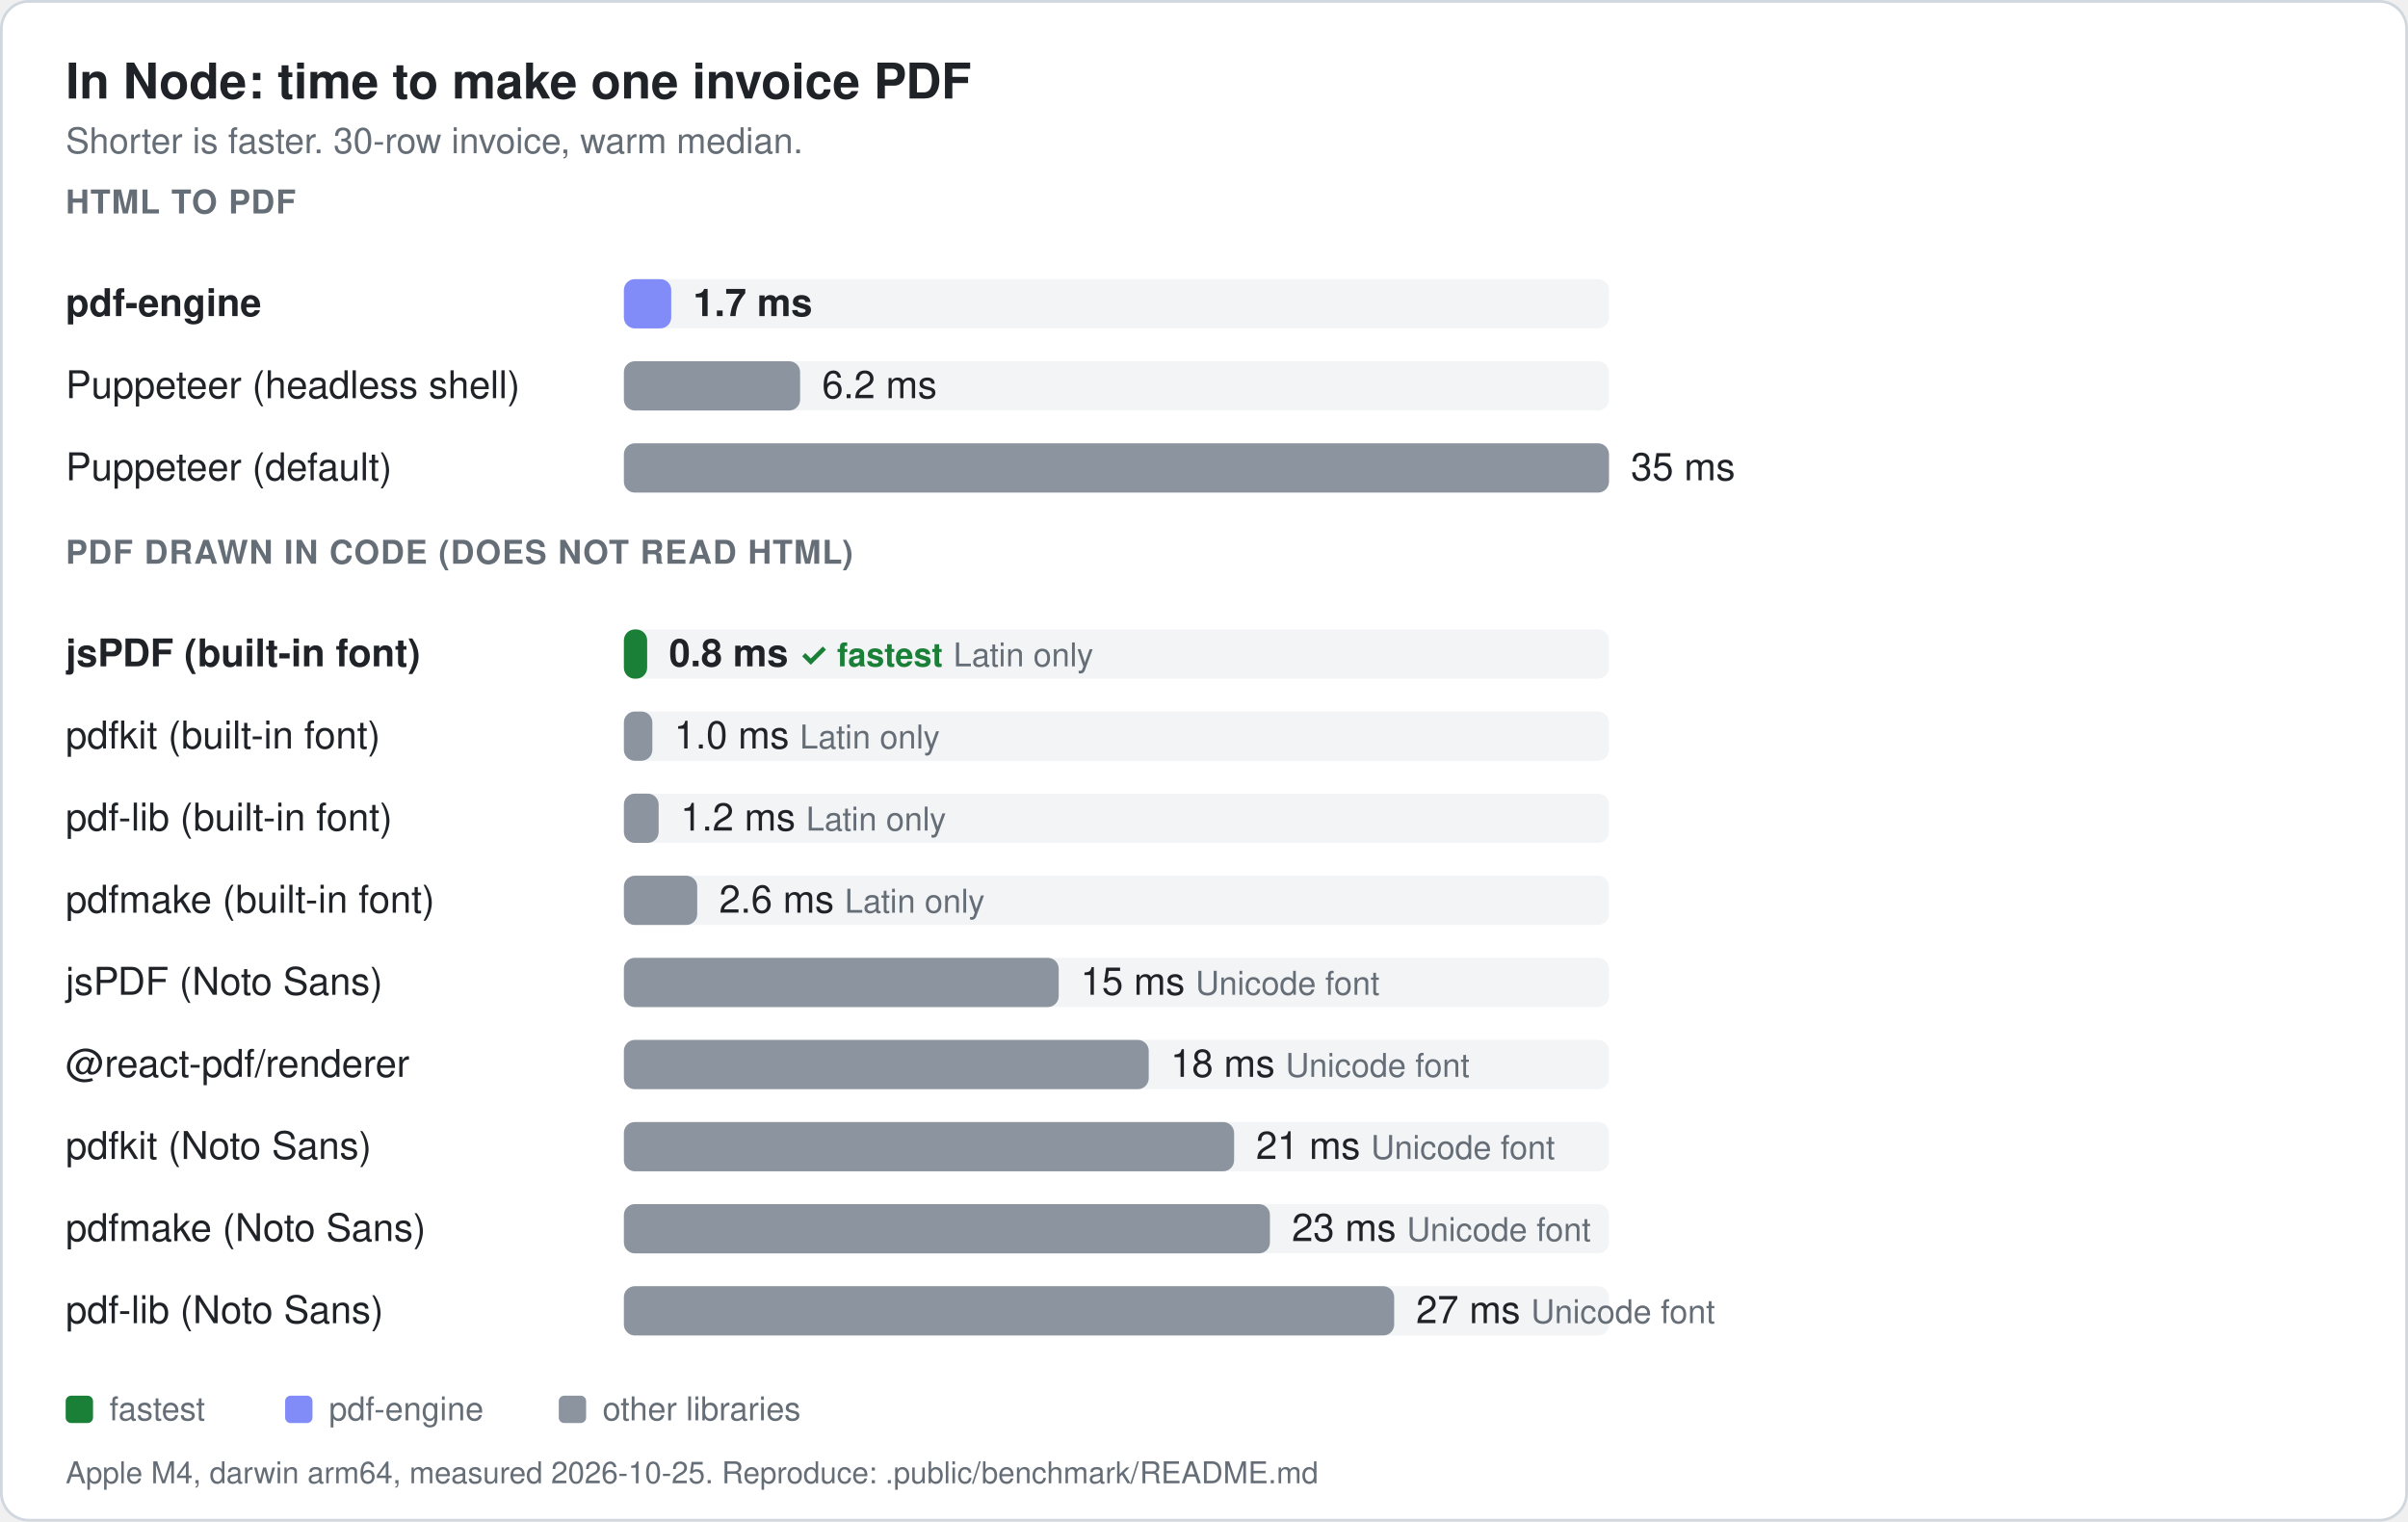
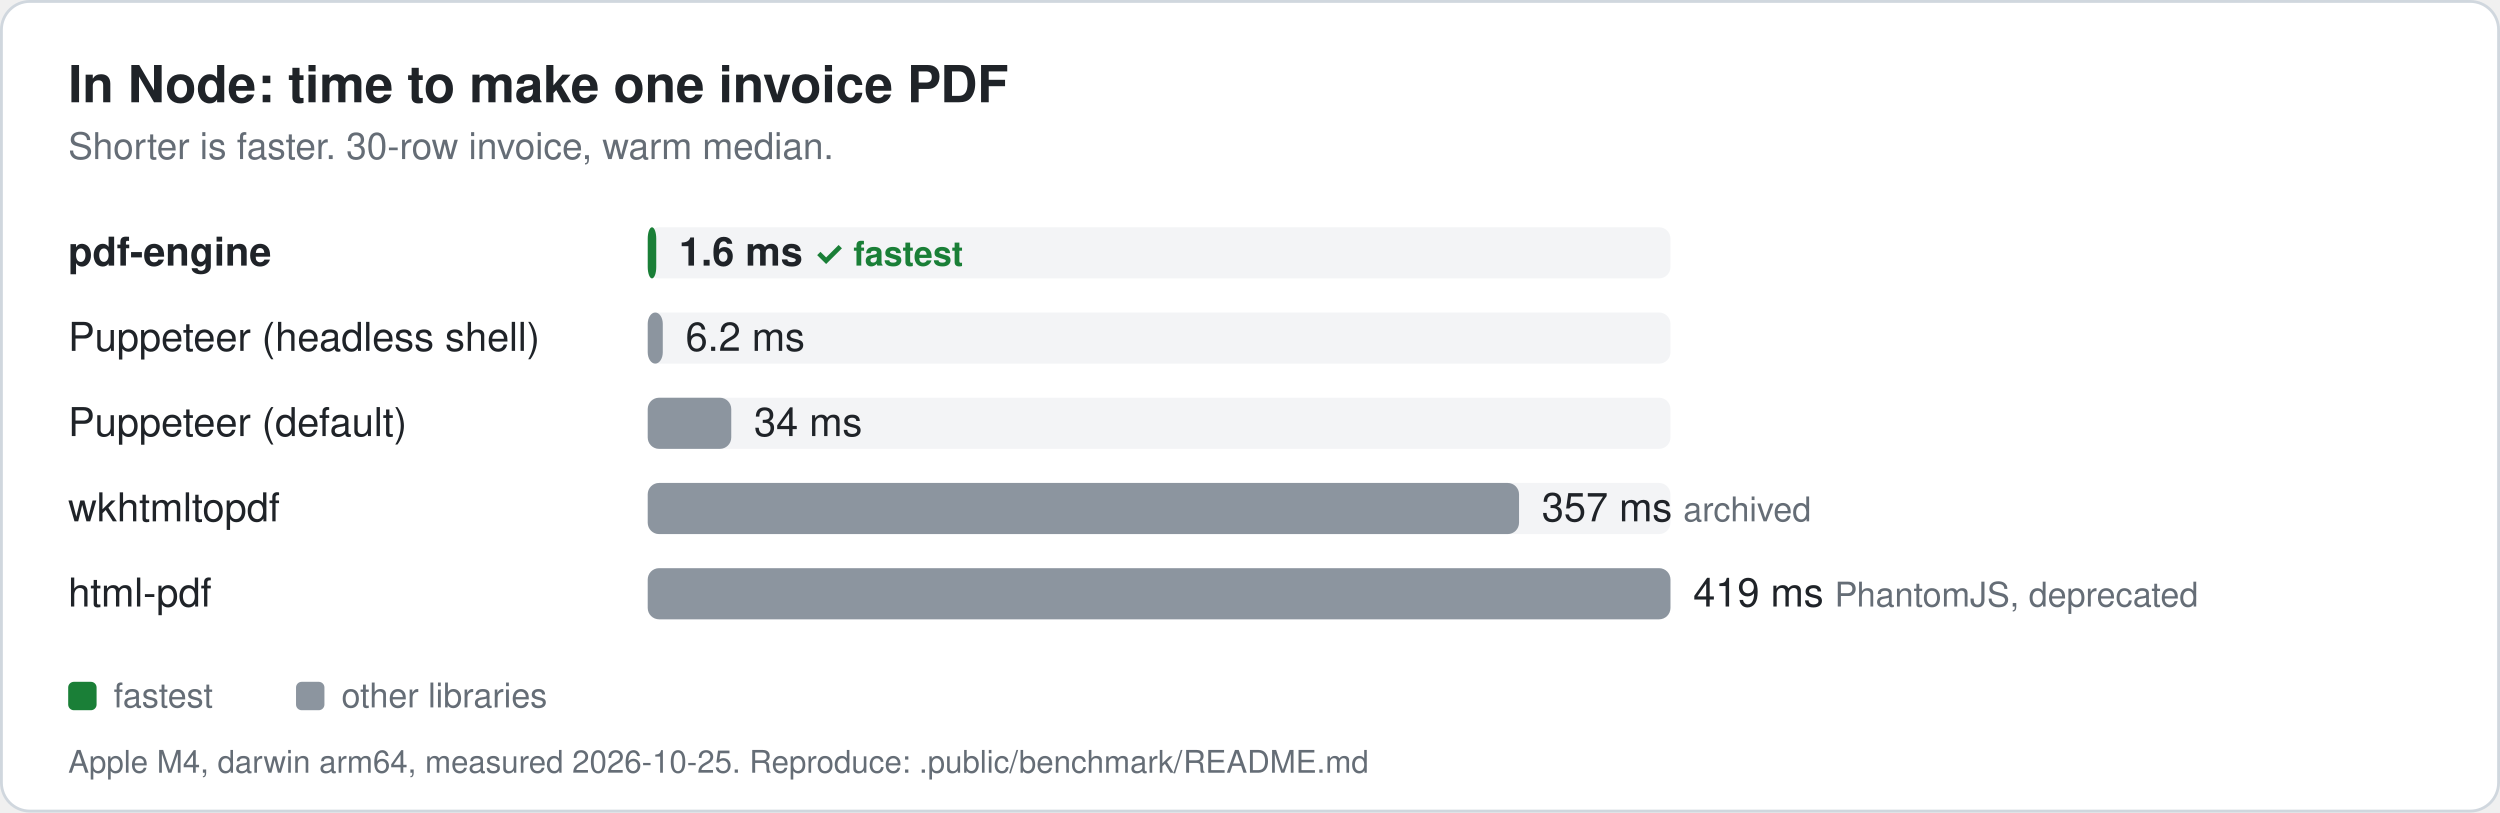
- <svg xmlns="http://www.w3.org/2000/svg" width="880" height="556" viewBox="0 0 880 556" role="img" aria-labelledby="t d" font-family="-apple-system, BlinkMacSystemFont, 'Segoe UI', Helvetica, Arial, sans-serif">
-   <rect x="0.5" y="0.5" width="879" height="555" rx="10" fill="#ffffff" stroke="#d0d7de" />
+ <svg xmlns="http://www.w3.org/2000/svg" width="880" height="286" viewBox="0 0 880 286" role="img" aria-labelledby="t d" font-family="-apple-system, BlinkMacSystemFont, 'Segoe UI', Helvetica, Arial, sans-serif">
+   <rect x="0.5" y="0.5" width="879" height="285" rx="10" fill="#ffffff" stroke="#d0d7de" />
  <text x="24" y="36" font-size="18" font-weight="700" fill="#1f2328">In Node: time to make one invoice PDF</text>
  <text x="24" y="56" font-size="13" fill="#656d76">Shorter is faster. 30-row invoice, warm median.</text>
-   <text x="24" y="78" font-size="12" font-weight="600" fill="#656d76" letter-spacing="0.4">HTML TO PDF</text>
-   <text x="24" y="115.5" font-size="14" fill="#1f2328" font-weight="700">pdf-engine</text>
-   <rect x="228" y="102" width="360" height="18" rx="4" fill="#f3f4f6" />
-   <rect x="228" y="102" width="17.3" height="18" rx="4" fill="#818cf8" />
-   <text x="253.3" y="115.5" font-size="14" fill="#1f2328" font-weight="700">1.7 ms</text>
-   <text x="24" y="145.5" font-size="14" fill="#1f2328" font-weight="400">Puppeteer (headless shell)</text>
-   <rect x="228" y="132" width="360" height="18" rx="4" fill="#f3f4f6" />
-   <rect x="228" y="132" width="64.4" height="18" rx="4" fill="#8c959f" />
-   <text x="300.4" y="145.5" font-size="14" fill="#1f2328" font-weight="500">6.2 ms</text>
-   <text x="24" y="175.5" font-size="14" fill="#1f2328" font-weight="400">Puppeteer (default)</text>
-   <rect x="228" y="162" width="360" height="18" rx="4" fill="#f3f4f6" />
-   <rect x="228" y="162" width="360.0" height="18" rx="4" fill="#8c959f" />
-   <text x="596.0" y="175.5" font-size="14" fill="#1f2328" font-weight="500">35 ms</text>
-   <text x="24" y="206" font-size="12" font-weight="600" fill="#656d76" letter-spacing="0.4">PDF DRAWN IN CODE (DOES NOT READ HTML)</text>
-   <text x="24" y="243.5" font-size="14" fill="#1f2328" font-weight="700">jsPDF (built-in font)</text>
-   <rect x="228" y="230" width="360" height="18" rx="4" fill="#f3f4f6" />
-   <rect x="228" y="230" width="8.5" height="18" rx="4" fill="#1a7f37" />
-   <text x="244.5" y="243.5" font-size="14" fill="#1f2328" font-weight="700">0.8 ms <tspan fill="#1a7f37" font-weight="700" font-size="12">✓ fastest</tspan>
-     <tspan fill="#656d76" font-weight="400" font-size="12">Latin only</tspan>
+   <text x="24" y="93.5" font-size="14" fill="#1f2328" font-weight="700">pdf-engine</text>
+   <rect x="228" y="80" width="360" height="18" rx="4" fill="#f3f4f6" />
+   <rect x="228" y="80" width="3.0" height="18" rx="4" fill="#1a7f37" />
+   <text x="239.0" y="93.5" font-size="14" fill="#1f2328" font-weight="700">1.6 ms <tspan fill="#1a7f37" font-weight="700" font-size="12">✓ fastest</tspan>
  </text>
-   <text x="24" y="273.5" font-size="14" fill="#1f2328" font-weight="400">pdfkit (built-in font)</text>
-   <rect x="228" y="260" width="360" height="18" rx="4" fill="#f3f4f6" />
-   <rect x="228" y="260" width="10.4" height="18" rx="4" fill="#8c959f" />
-   <text x="246.4" y="273.5" font-size="14" fill="#1f2328" font-weight="500">1.0 ms <tspan fill="#656d76" font-weight="400" font-size="12">Latin only</tspan>
+   <text x="24" y="123.5" font-size="14" fill="#1f2328" font-weight="400">Puppeteer (headless shell)</text>
+   <rect x="228" y="110" width="360" height="18" rx="4" fill="#f3f4f6" />
+   <rect x="228" y="110" width="5.3" height="18" rx="4" fill="#8c959f" />
+   <text x="241.3" y="123.5" font-size="14" fill="#1f2328" font-weight="500">6.2 ms</text>
+   <text x="24" y="153.5" font-size="14" fill="#1f2328" font-weight="400">Puppeteer (default)</text>
+   <rect x="228" y="140" width="360" height="18" rx="4" fill="#f3f4f6" />
+   <rect x="228" y="140" width="29.4" height="18" rx="4" fill="#8c959f" />
+   <text x="265.4" y="153.5" font-size="14" fill="#1f2328" font-weight="500">34 ms</text>
+   <text x="24" y="183.5" font-size="14" fill="#1f2328" font-weight="400">wkhtmltopdf</text>
+   <rect x="228" y="170" width="360" height="18" rx="4" fill="#f3f4f6" />
+   <rect x="228" y="170" width="306.7" height="18" rx="4" fill="#8c959f" />
+   <text x="542.7" y="183.5" font-size="14" fill="#1f2328" font-weight="500">357 ms <tspan fill="#656d76" font-weight="400" font-size="12">archived</tspan>
  </text>
-   <text x="24" y="303.5" font-size="14" fill="#1f2328" font-weight="400">pdf-lib (built-in font)</text>
-   <rect x="228" y="290" width="360" height="18" rx="4" fill="#f3f4f6" />
-   <rect x="228" y="290" width="12.7" height="18" rx="4" fill="#8c959f" />
-   <text x="248.7" y="303.5" font-size="14" fill="#1f2328" font-weight="500">1.2 ms <tspan fill="#656d76" font-weight="400" font-size="12">Latin only</tspan>
+   <text x="24" y="213.5" font-size="14" fill="#1f2328" font-weight="400">html-pdf</text>
+   <rect x="228" y="200" width="360" height="18" rx="4" fill="#f3f4f6" />
+   <rect x="228" y="200" width="360.0" height="18" rx="4" fill="#8c959f" />
+   <text x="596.0" y="213.5" font-size="14" fill="#1f2328" font-weight="500">419 ms <tspan fill="#656d76" font-weight="400" font-size="12">PhantomJS, deprecated</tspan>
  </text>
-   <text x="24" y="333.5" font-size="14" fill="#1f2328" font-weight="400">pdfmake (built-in font)</text>
-   <rect x="228" y="320" width="360" height="18" rx="4" fill="#f3f4f6" />
-   <rect x="228" y="320" width="26.8" height="18" rx="4" fill="#8c959f" />
-   <text x="262.8" y="333.5" font-size="14" fill="#1f2328" font-weight="500">2.6 ms <tspan fill="#656d76" font-weight="400" font-size="12">Latin only</tspan>
-   </text>
-   <text x="24" y="363.5" font-size="14" fill="#1f2328" font-weight="400">jsPDF (Noto Sans)</text>
-   <rect x="228" y="350" width="360" height="18" rx="4" fill="#f3f4f6" />
-   <rect x="228" y="350" width="158.9" height="18" rx="4" fill="#8c959f" />
-   <text x="394.9" y="363.5" font-size="14" fill="#1f2328" font-weight="500">15 ms <tspan fill="#656d76" font-weight="400" font-size="12">Unicode font</tspan>
-   </text>
-   <text x="24" y="393.5" font-size="14" fill="#1f2328" font-weight="400">@react-pdf/renderer</text>
-   <rect x="228" y="380" width="360" height="18" rx="4" fill="#f3f4f6" />
-   <rect x="228" y="380" width="191.8" height="18" rx="4" fill="#8c959f" />
-   <text x="427.8" y="393.5" font-size="14" fill="#1f2328" font-weight="500">18 ms <tspan fill="#656d76" font-weight="400" font-size="12">Unicode font</tspan>
-   </text>
-   <text x="24" y="423.5" font-size="14" fill="#1f2328" font-weight="400">pdfkit (Noto Sans)</text>
-   <rect x="228" y="410" width="360" height="18" rx="4" fill="#f3f4f6" />
-   <rect x="228" y="410" width="223.0" height="18" rx="4" fill="#8c959f" />
-   <text x="459.0" y="423.5" font-size="14" fill="#1f2328" font-weight="500">21 ms <tspan fill="#656d76" font-weight="400" font-size="12">Unicode font</tspan>
-   </text>
-   <text x="24" y="453.5" font-size="14" fill="#1f2328" font-weight="400">pdfmake (Noto Sans)</text>
-   <rect x="228" y="440" width="360" height="18" rx="4" fill="#f3f4f6" />
-   <rect x="228" y="440" width="236.1" height="18" rx="4" fill="#8c959f" />
-   <text x="472.1" y="453.5" font-size="14" fill="#1f2328" font-weight="500">23 ms <tspan fill="#656d76" font-weight="400" font-size="12">Unicode font</tspan>
-   </text>
-   <text x="24" y="483.5" font-size="14" fill="#1f2328" font-weight="400">pdf-lib (Noto Sans)</text>
-   <rect x="228" y="470" width="360" height="18" rx="4" fill="#f3f4f6" />
-   <rect x="228" y="470" width="281.5" height="18" rx="4" fill="#8c959f" />
-   <text x="517.5" y="483.5" font-size="14" fill="#1f2328" font-weight="500">27 ms <tspan fill="#656d76" font-weight="400" font-size="12">Unicode font</tspan>
-   </text>
-   <rect x="24" y="510" width="10" height="10" rx="2" fill="#1a7f37" />
-   <text x="40" y="519" font-size="12" fill="#656d76">fastest</text>
-   <rect x="104.2" y="510" width="10" height="10" rx="2" fill="#818cf8" />
-   <text x="120.2" y="519" font-size="12" fill="#656d76">pdf-engine</text>
-   <rect x="204.2" y="510" width="10" height="10" rx="2" fill="#8c959f" />
-   <text x="220.2" y="519" font-size="12" fill="#656d76">other libraries</text>
-   <text x="24" y="542" font-size="11" fill="#656d76">Apple M4, darwin arm64, measured 2026-10-25. Reproduce: .public/benchmark/README.md</text>
+   <rect x="24" y="240" width="10" height="10" rx="2" fill="#1a7f37" />
+   <text x="40" y="249" font-size="12" fill="#656d76">fastest</text>
+   <rect x="104.2" y="240" width="10" height="10" rx="2" fill="#8c959f" />
+   <text x="120.2" y="249" font-size="12" fill="#656d76">other libraries</text>
+   <text x="24" y="272" font-size="11" fill="#656d76">Apple M4, darwin arm64, measured 2026-10-25. Reproduce: .public/benchmark/README.md</text>
</svg>
